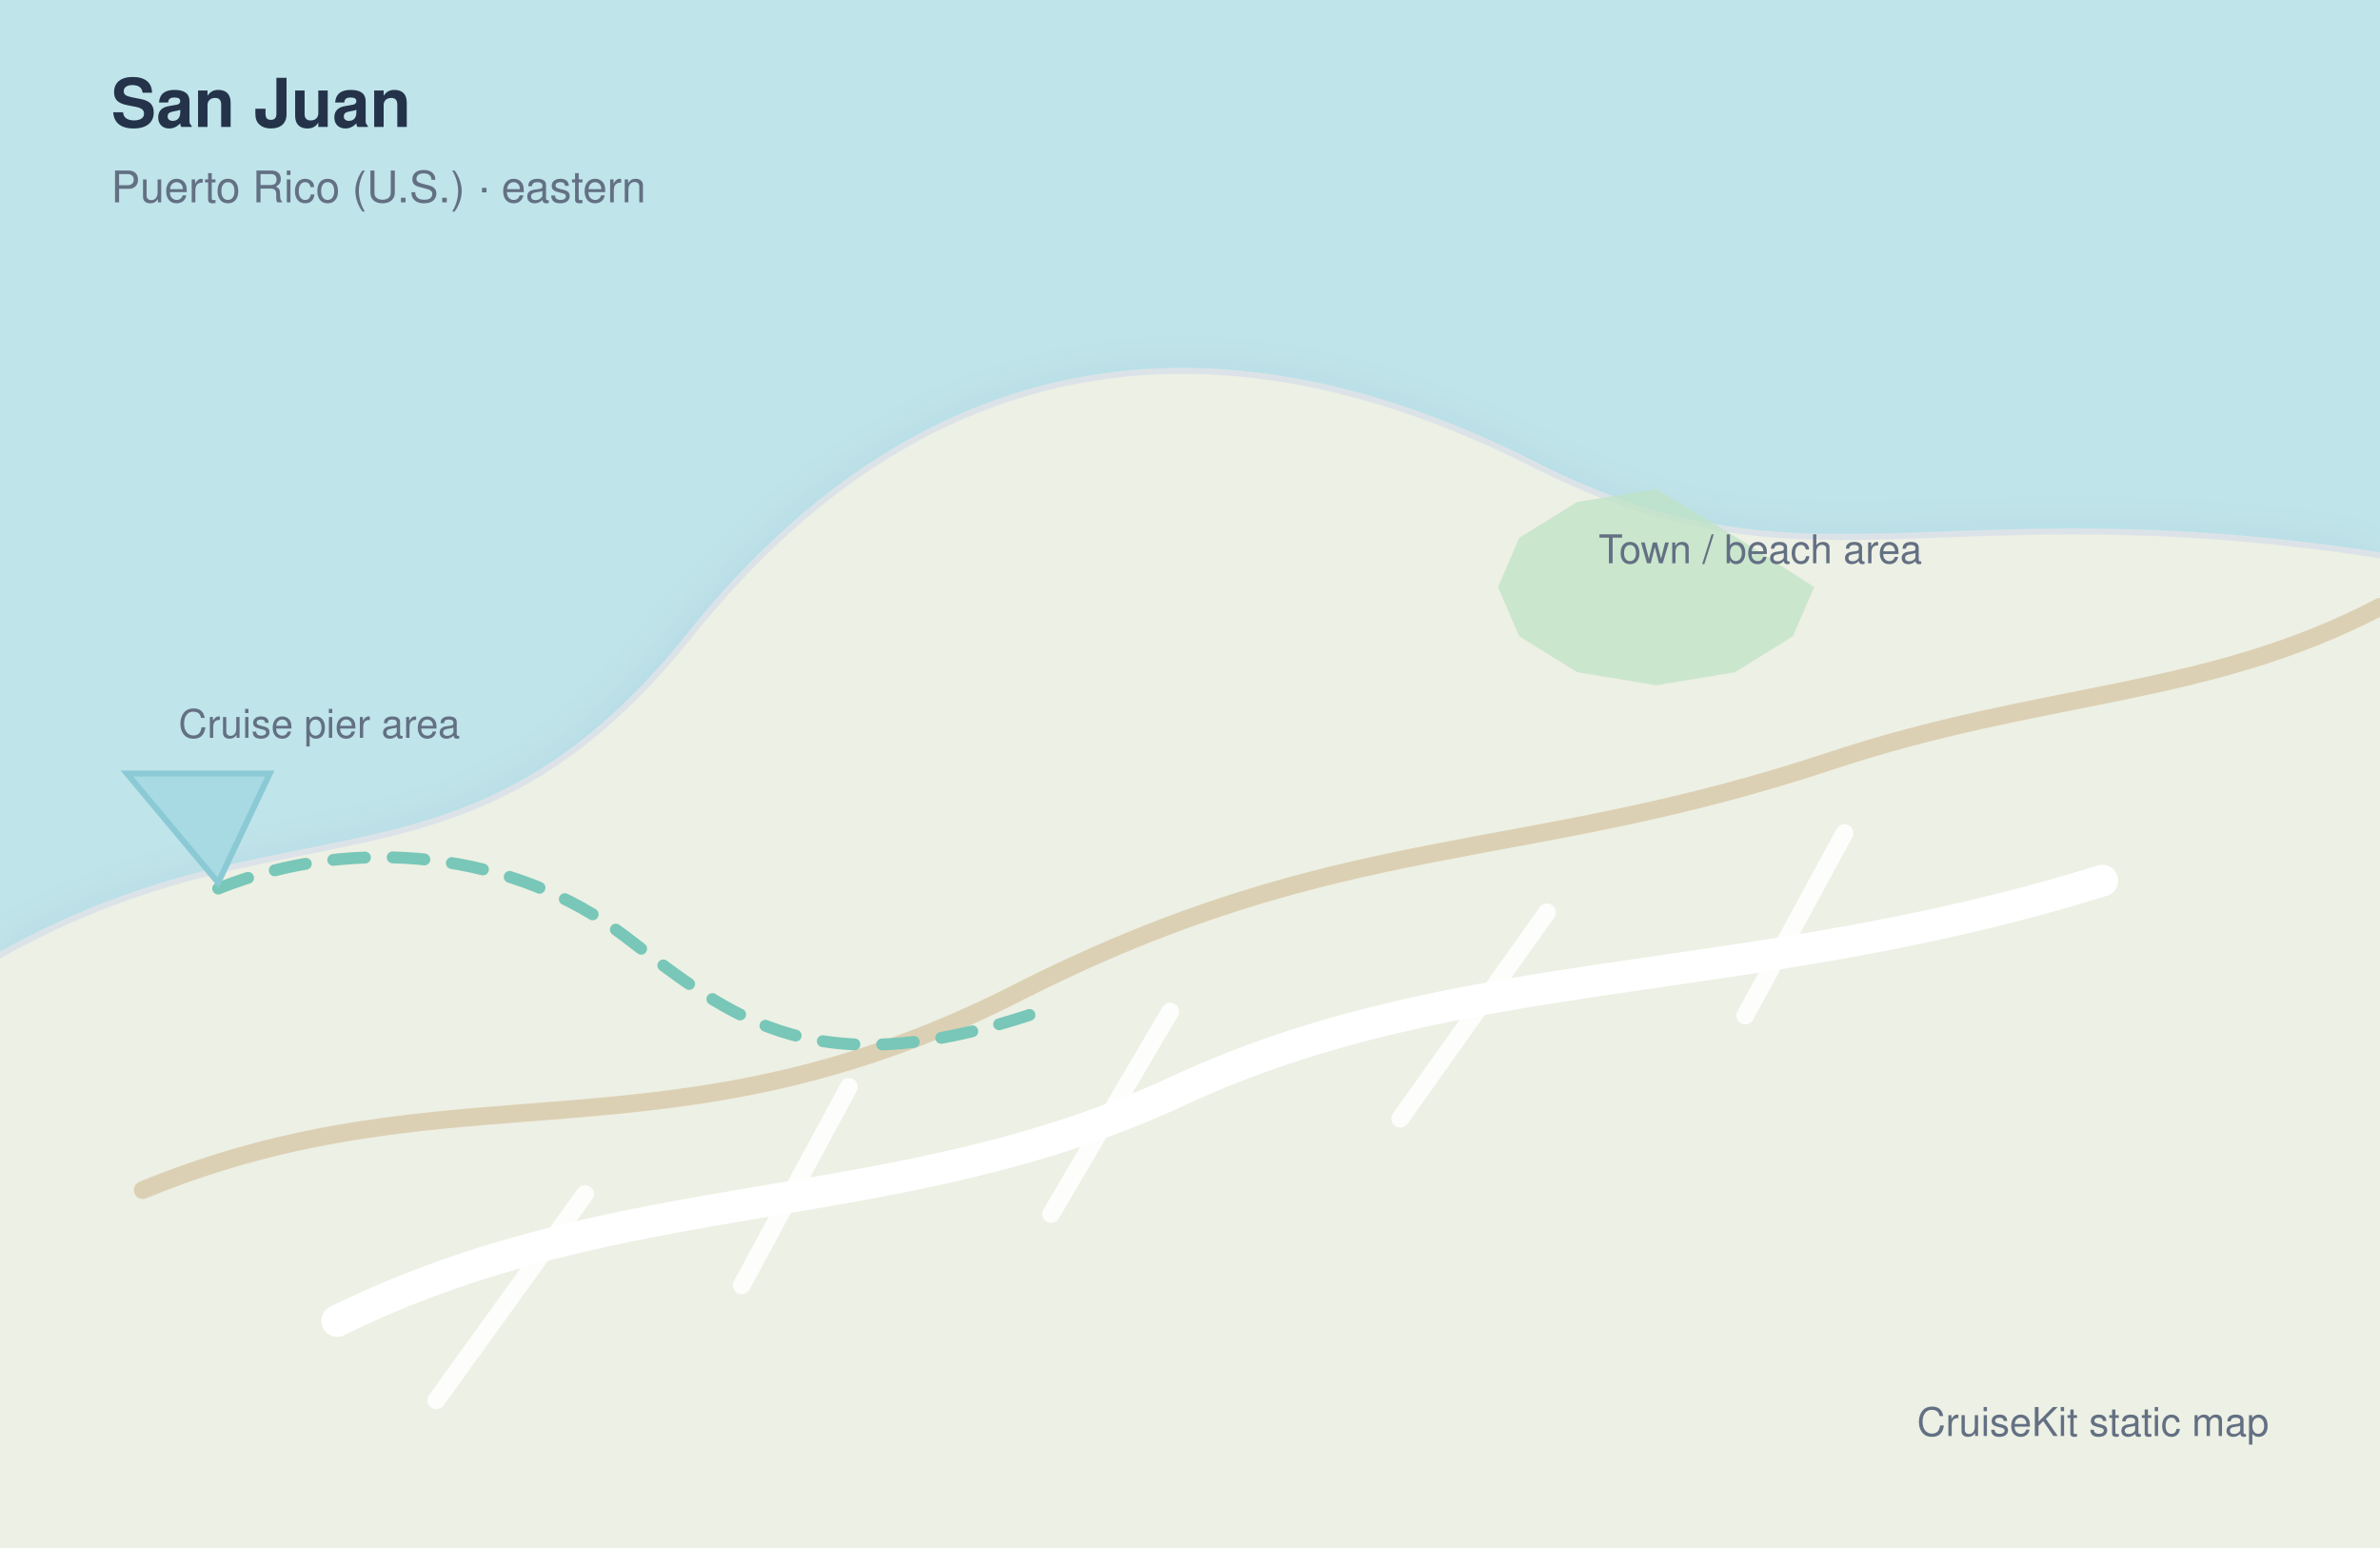
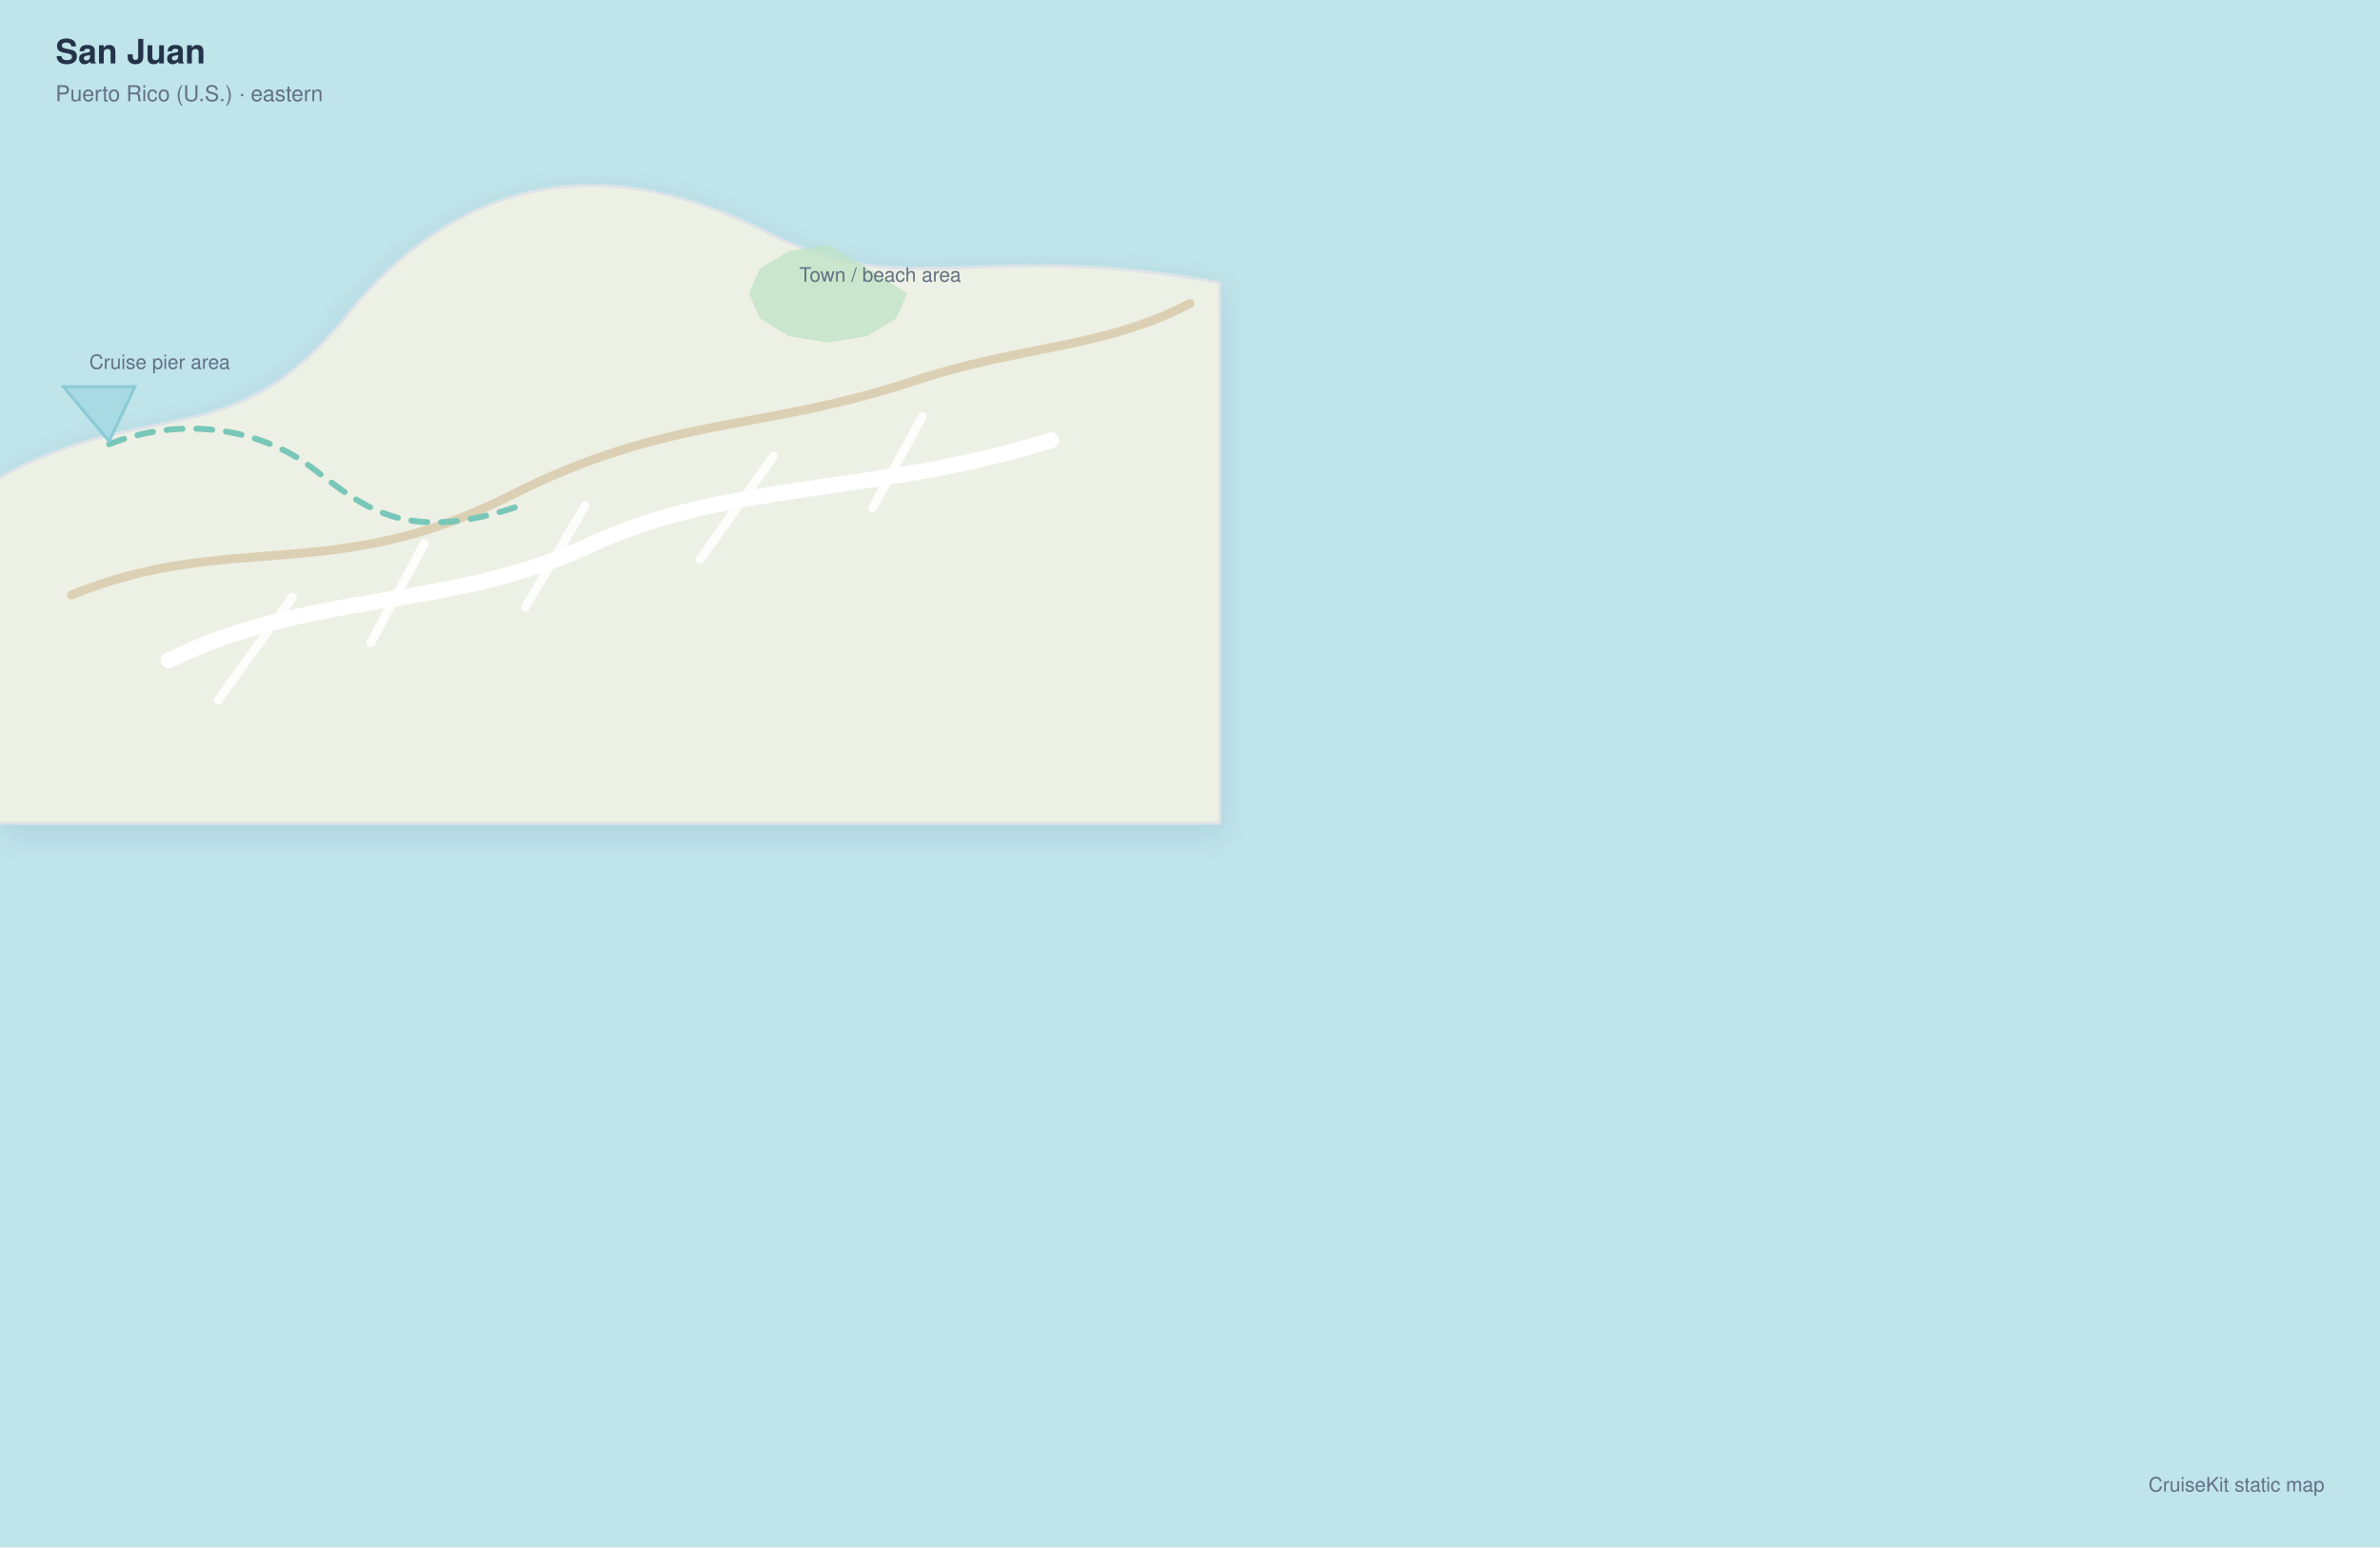
- <svg xmlns="http://www.w3.org/2000/svg" width="1200" height="780" viewBox="0 0 1200 780" role="img" aria-label="San Juan port snapshot">
+ <svg xmlns="http://www.w3.org/2000/svg" width="2400" height="1560" viewBox="0 0 2400 1560" role="img" aria-label="San Juan port snapshot">
  <defs>
    <linearGradient id="water" x1="0" y1="0" x2="1" y2="1">
      <stop offset="0" stop-color="#BFE4EA" />
      <stop offset="1" stop-color="#9BD2DD" />
    </linearGradient>
    <filter id="softShadow" x="-20%" y="-20%" width="140%" height="140%">
      <feDropShadow dx="0" dy="10" stdDeviation="14" flood-color="#23445A" flood-opacity="0.10" />
    </filter>
  </defs>
-   <rect width="1200" height="780" fill="#BFE4EA" />
+   <rect width="2400" height="1560" fill="#BFE4EA" />
  <path d="M -30 500 C 135 390 228 470 348 320 C 470 168 620 156 775 235 C 918 307 980 240 1230 285 L 1230 830 L -30 830 Z" fill="#EDF0E4" stroke="#DCE3E8" stroke-width="3" filter="url(#softShadow)" />
  <path d="M 72 600 C 230 535 338 590 514 500 C 676 418 765 436 922 384 C 1030 348 1112 352 1200 306" fill="none" stroke="#D8C9AA" stroke-width="9" stroke-linecap="round" stroke-opacity="0.82" />
  <path d="M 170 666 C 314 595 452 616 594 550 S 880 500 1060 444" fill="none" stroke="#FFFFFF" stroke-width="16" stroke-linecap="round" />
  <path d="M 220 706 L 295 602 M 374 648 L 428 548 M 530 612 L 590 510 M 706 564 L 780 460 M 880 512 L 930 420" fill="none" stroke="#FFFFFF" stroke-width="9" stroke-linecap="round" stroke-opacity="0.86" />
  <path d="M 110 448 C 180 420 260 430 315 472 S 412 550 530 508" fill="none" stroke="#78C7B8" stroke-width="6" stroke-linecap="round" stroke-dasharray="16 14" />
  <path d="M 914.7 296.0 L 904.0 320.8 L 874.8 338.9 L 835.0 345.5 L 795.2 338.9 L 766.0 320.8 L 755.3 296.0 L 766.0 271.2 L 795.2 253.1 L 835.0 246.5 L 864.5 264.2 L 886.2 277.6 Z" fill="#BFE3C5" fill-opacity="0.74" />
  <path d="M 110 445 L 64 390 L 136 390 Z" fill="#A7DAE3" stroke="#8BCAD5" stroke-width="3" />
  <text x="56" y="64" fill="#243349" font-size="34" font-family="Helvetica" font-weight="800">San Juan</text>
  <text x="56" y="102" fill="#637083" font-size="22" font-family="Helvetica">Puerto Rico (U.S.) · eastern</text>
  <text x="90" y="372" fill="#637083" font-size="20" font-family="Helvetica">Cruise pier area</text>
  <text x="806" y="284" fill="#637083" font-size="20" font-family="Helvetica">Town / beach area</text>
-   <text x="1144" y="724" fill="#637083" font-size="20" font-family="Helvetica" text-anchor="end">CruiseKit static map</text>
+   <text x="2344" y="1504" fill="#637083" font-size="20" font-family="Helvetica" text-anchor="end">CruiseKit static map</text>
</svg>
